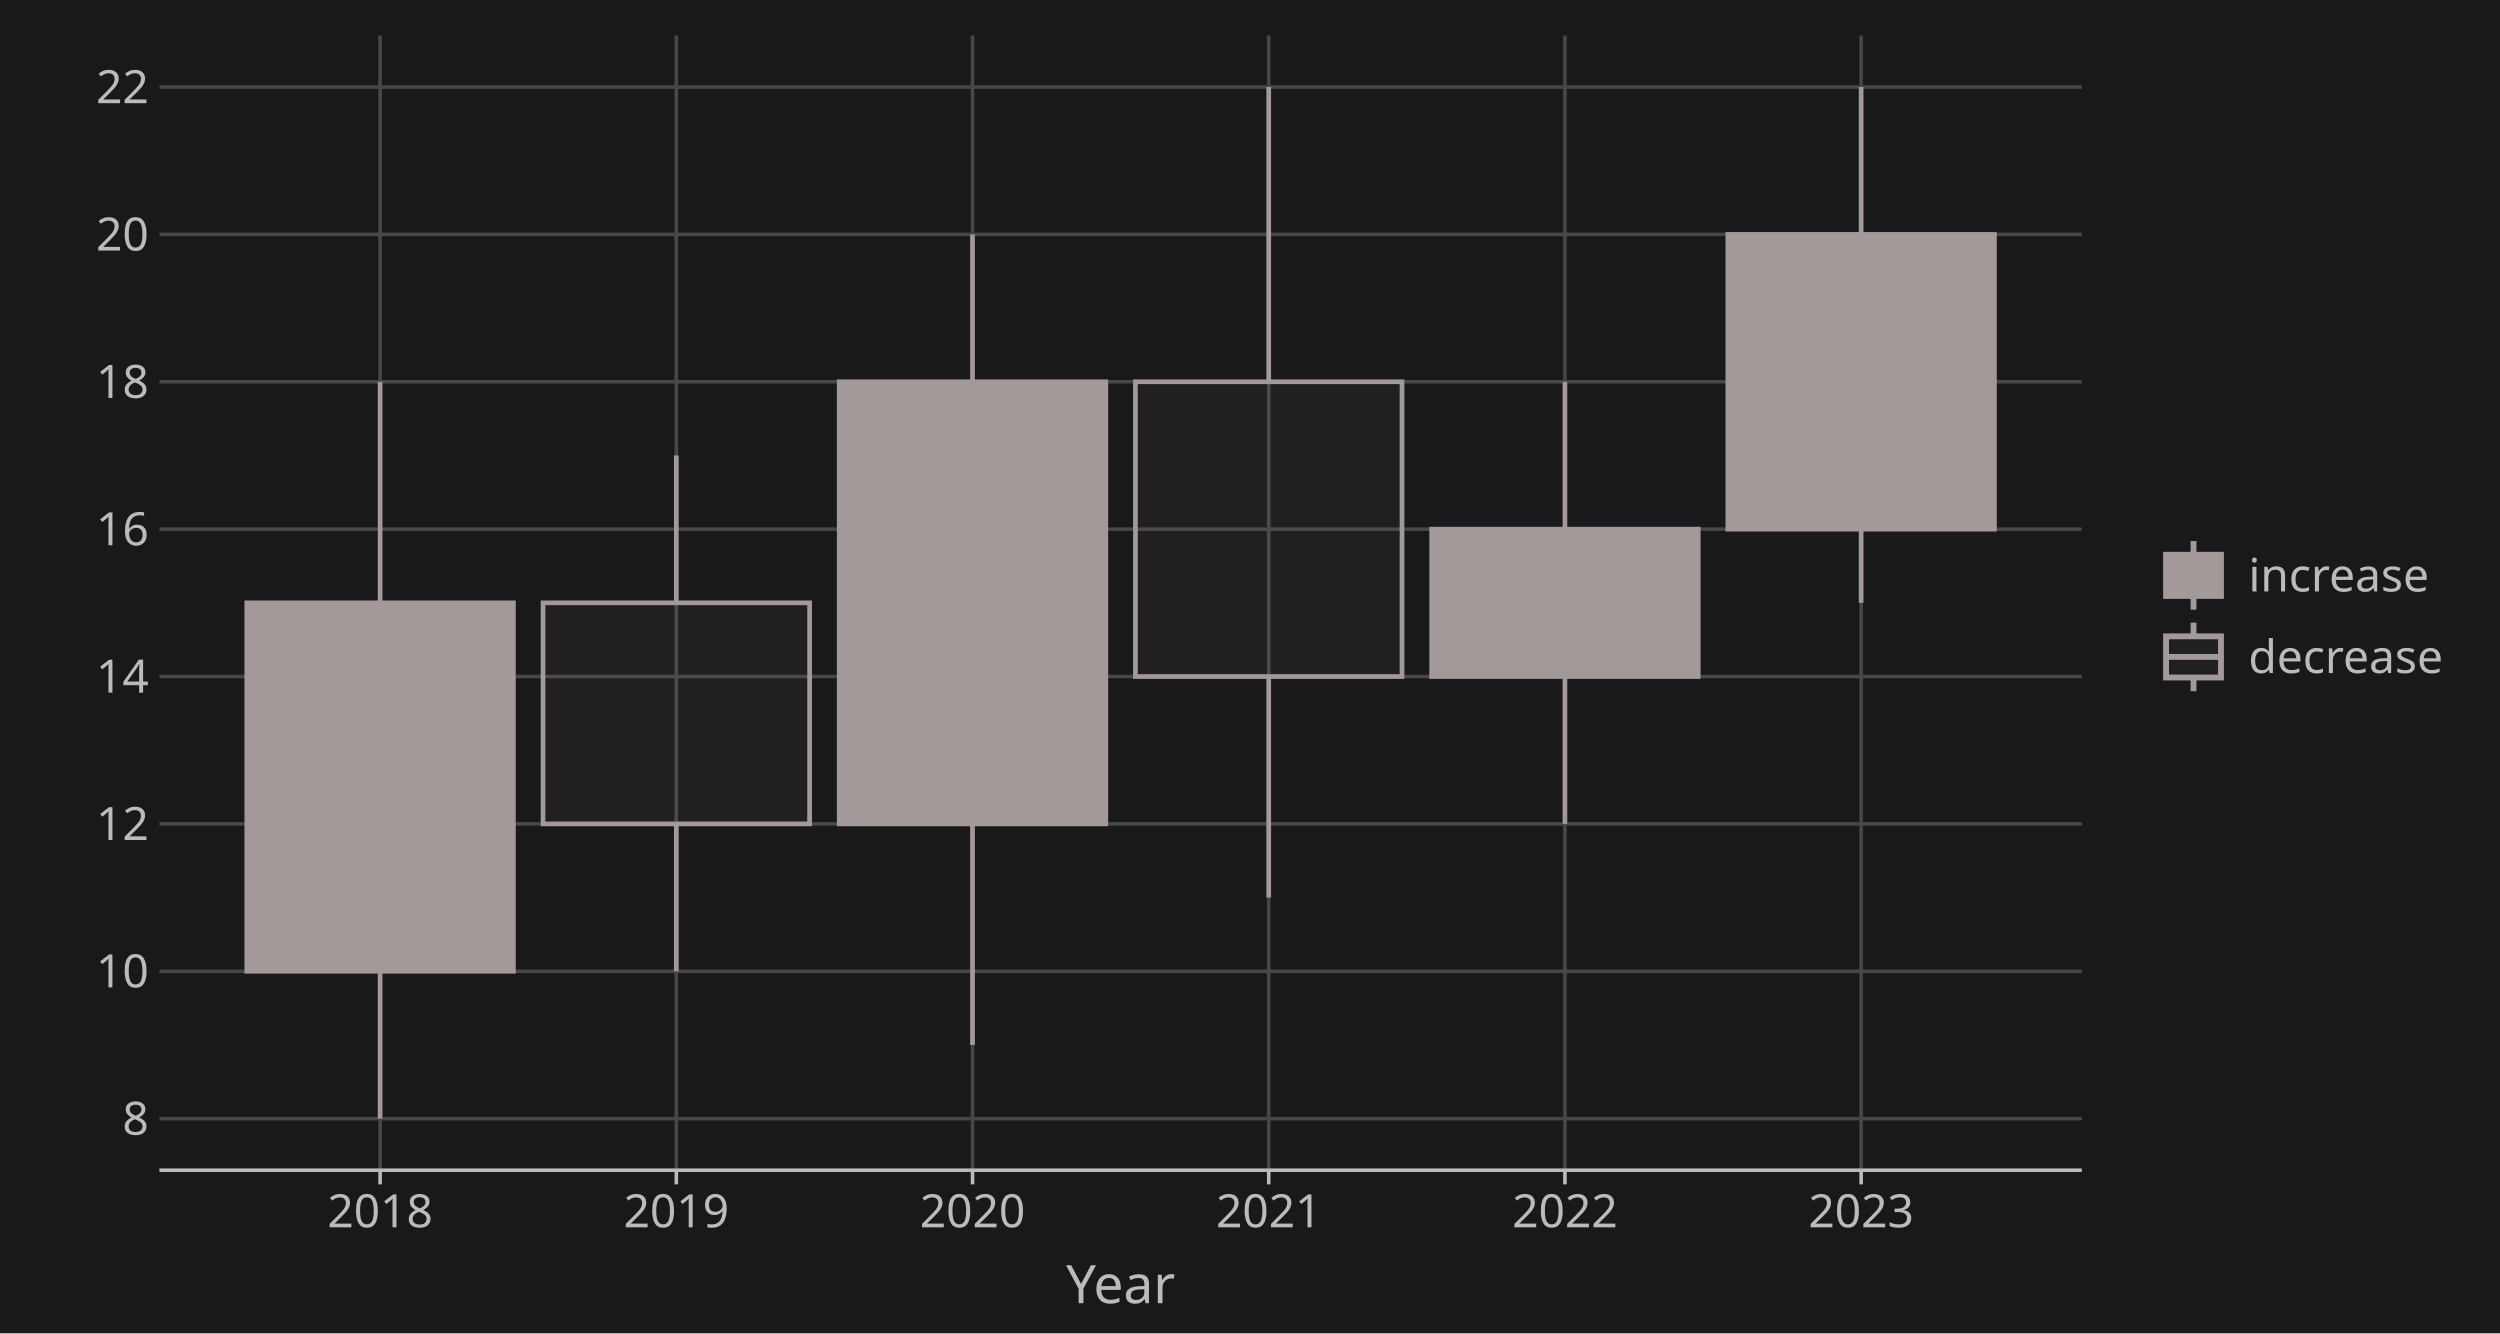
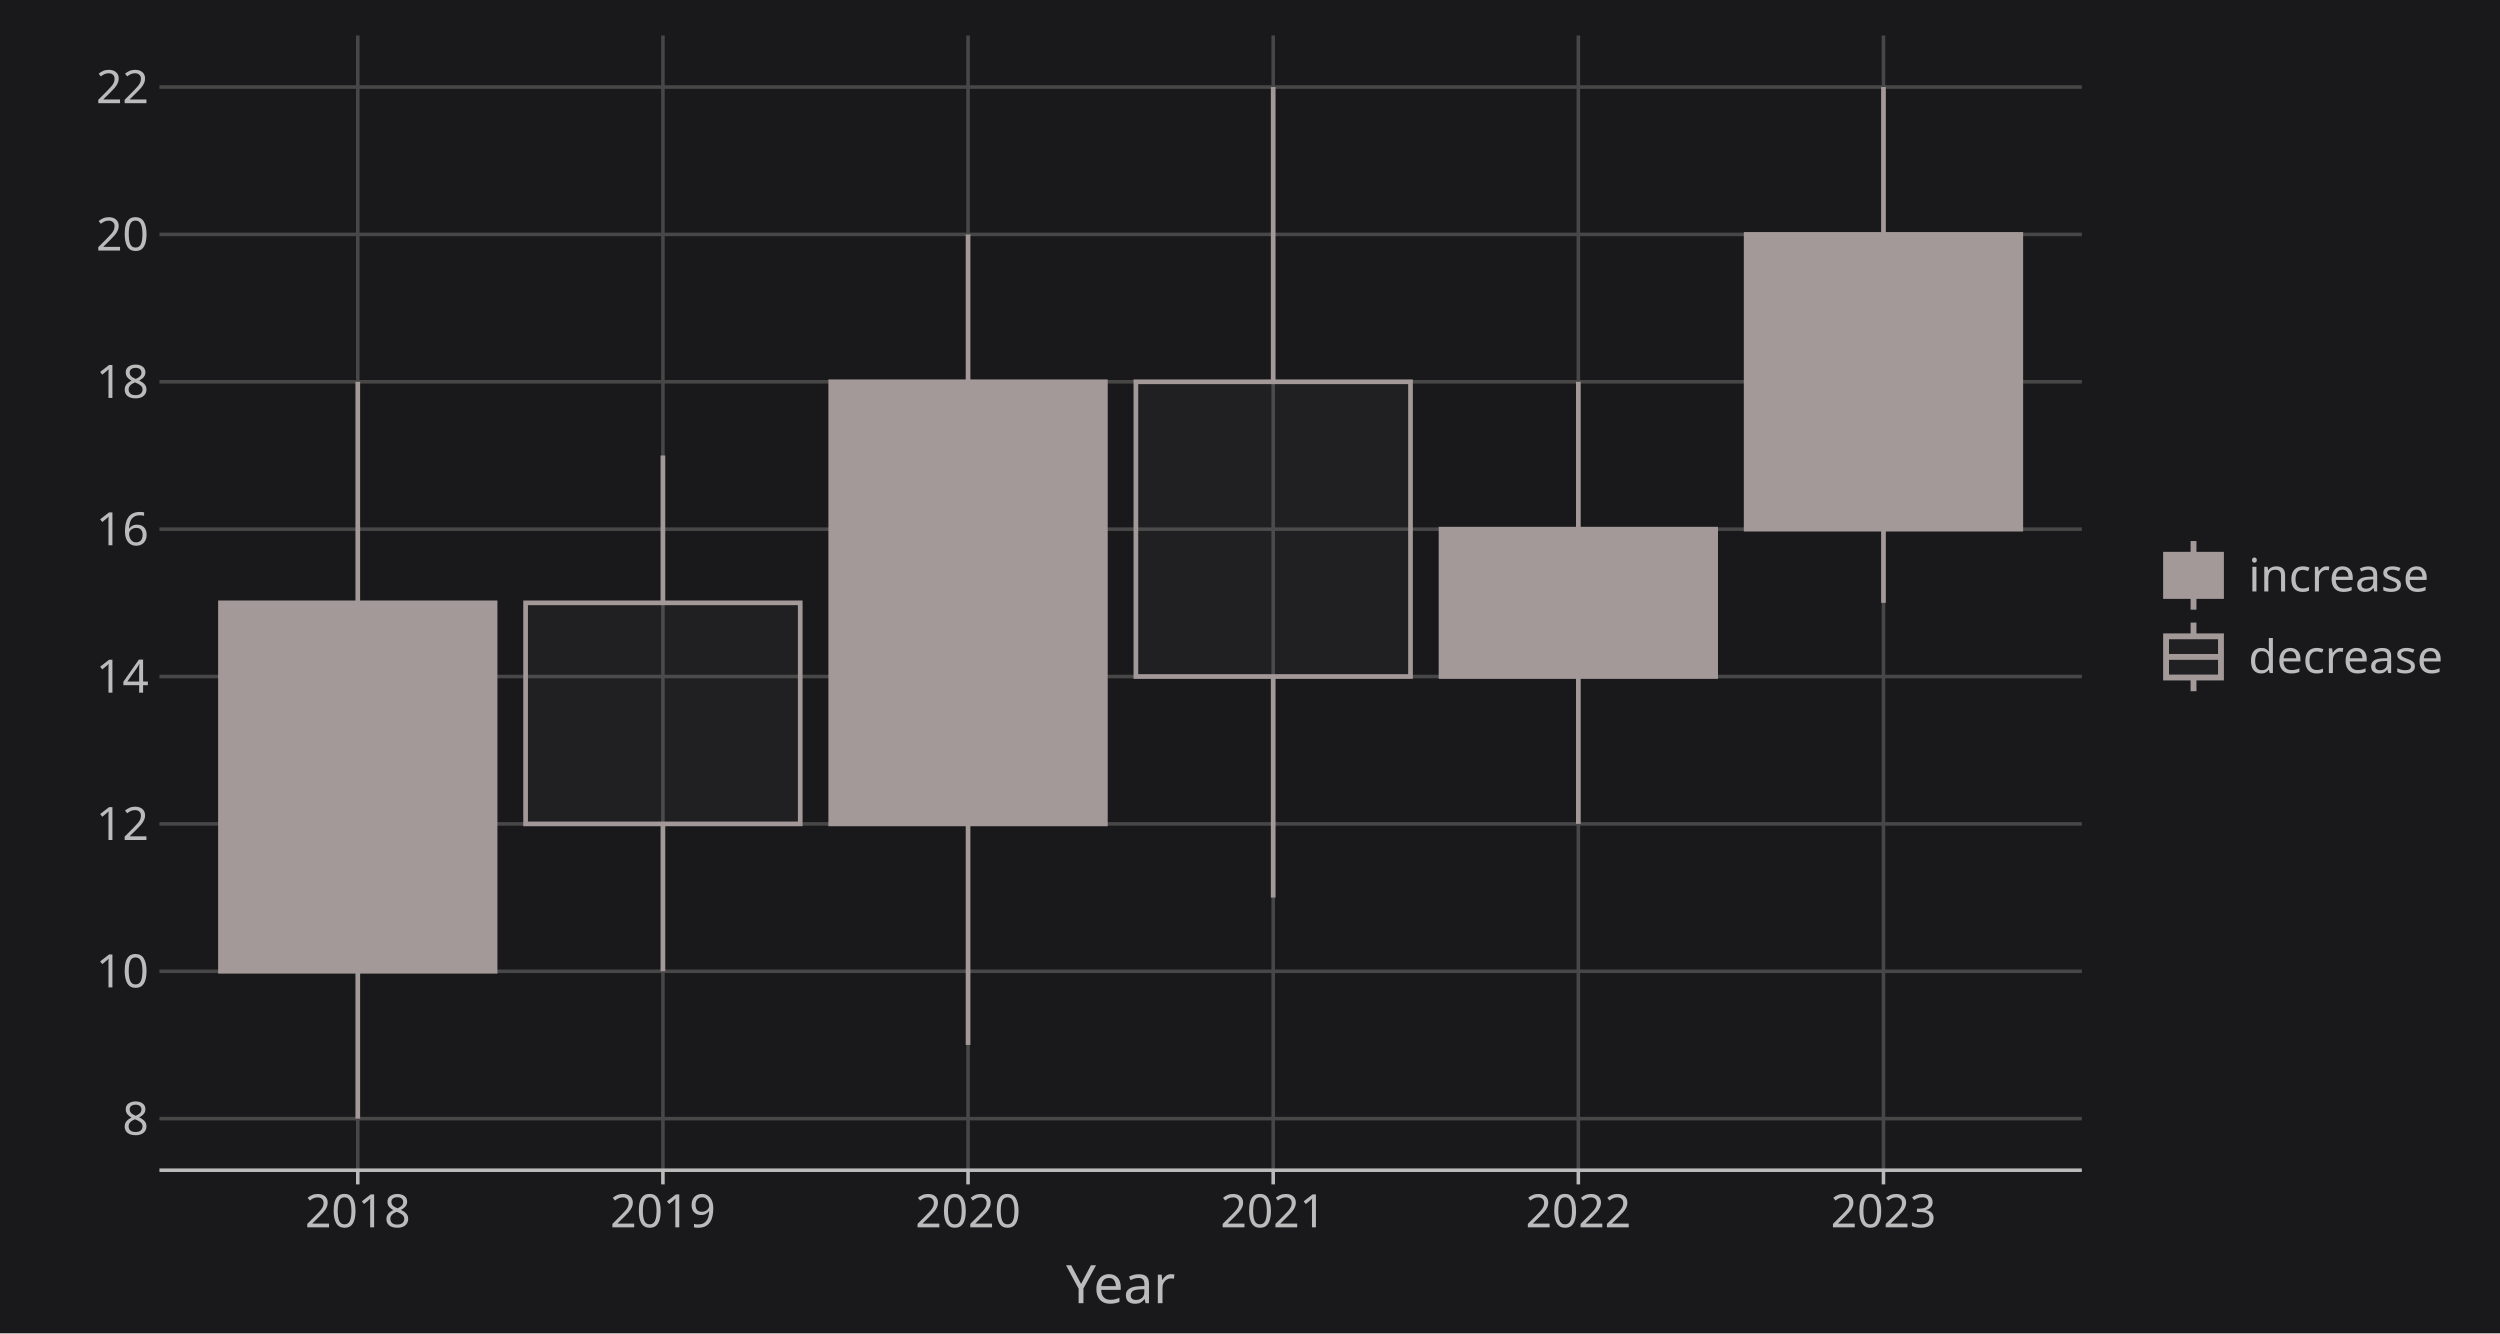
<svg xmlns="http://www.w3.org/2000/svg" class="plt-container" width="705.0" height="376.0">
  <style type="text/css">
  .plt-container {
   font-family: Lucida Grande, sans-serif;
   user-select: none;
   -webkit-user-select: none;
   -moz-user-select: none;
   -ms-user-select: none;
}
text {
   text-rendering: optimizeLegibility;
}
#xXxprefixXx0 .plot-title {
   fill: #bbbbbb;
   font-family: Lucida Grande, sans-serif;
   font-size: 16.0px;
   font-weight: normal;
   font-style: normal;   
}
#xXxprefixXx0 .plot-subtitle {
   fill: #bbbbbb;
   font-family: Lucida Grande, sans-serif;
   font-size: 15.0px;
   font-weight: normal;
   font-style: normal;   
}
#xXxprefixXx0 .plot-caption {
   fill: #bbbbbb;
   font-family: Lucida Grande, sans-serif;
   font-size: 13.0px;
   font-weight: normal;
   font-style: normal;   
}
#xXxprefixXx0 .legend-title {
   fill: #bbbbbb;
   font-family: Lucida Grande, sans-serif;
   font-size: 15.0px;
   font-weight: normal;
   font-style: normal;   
}
#xXxprefixXx0 .legend-item {
   fill: #bbbbbb;
   font-family: Lucida Grande, sans-serif;
   font-size: 13.0px;
   font-weight: normal;
   font-style: normal;   
}
#xXxprefixXx0 .axis-title-x {
   fill: #bbbbbb;
   font-family: Lucida Grande, sans-serif;
   font-size: 15.0px;
   font-weight: normal;
   font-style: normal;   
}
#xXxprefixXx0 .axis-text-x {
   fill: #bbbbbb;
   font-family: Lucida Grande, sans-serif;
   font-size: 13.0px;
   font-weight: normal;
   font-style: normal;   
}
#xXxprefixXx2 .axis-tooltip-text-x {
   fill: #303030;
   font-family: Lucida Grande, sans-serif;
   font-size: 13.0px;
   font-weight: normal;
   font-style: normal;   
}
#xXxprefixXx0 .axis-title-y {
   fill: #bbbbbb;
   font-family: Lucida Grande, sans-serif;
   font-size: 15.0px;
   font-weight: normal;
   font-style: normal;   
}
#xXxprefixXx0 .axis-text-y {
   fill: #bbbbbb;
   font-family: Lucida Grande, sans-serif;
   font-size: 13.0px;
   font-weight: normal;
   font-style: normal;   
}
#xXxprefixXx2 .axis-tooltip-text-y {
   fill: #303030;
   font-family: Lucida Grande, sans-serif;
   font-size: 13.0px;
   font-weight: normal;
   font-style: normal;   
}
#xXxprefixXx0 .facet-strip-text-x {
   fill: #bbbbbb;
   font-family: Lucida Grande, sans-serif;
   font-size: 13.0px;
   font-weight: normal;
   font-style: normal;   
}
#xXxprefixXx0 .facet-strip-text-y {
   fill: #bbbbbb;
   font-family: Lucida Grande, sans-serif;
   font-size: 13.0px;
   font-weight: normal;
   font-style: normal;   
}
#xXxprefixXx2 .tooltip-text {
   fill: #bbbbbb;
   font-family: Lucida Grande, sans-serif;
   font-size: 13.0px;
   font-weight: normal;
   font-style: normal;   
}
#xXxprefixXx2 .tooltip-title {
   fill: #bbbbbb;
   font-family: Lucida Grande, sans-serif;
   font-size: 13.0px;
   font-weight: bold;
   font-style: normal;   
}
#xXxprefixXx2 .tooltip-label {
   fill: #bbbbbb;
   font-family: Lucida Grande, sans-serif;
   font-size: 13.0px;
   font-weight: bold;
   font-style: normal;   
}

  </style>
  <g id="xXxprefixXx0">
    <path fill-rule="evenodd" fill="rgb(25,25,28)" fill-opacity="1.0" d="M0.0 0.0 L0.0 376.0 L705.0 376.0 L705.0 0.0 Z">
    </path>
    <g transform="translate(23.0 10.0 ) ">
      <g transform="translate(21.96121 0.0 ) ">
-         <line x1="62.23" y1="320.0" x2="62.23" y2="0.0" stroke="rgb(71,71,71)" stroke-opacity="1.0" stroke-width="1.0" fill="none">
-         </line>
-         <line x1="145.76" y1="320.0" x2="145.76" y2="0.0" stroke="rgb(71,71,71)" stroke-opacity="1.0" stroke-width="1.0" fill="none">
-         </line>
-         <line x1="229.29" y1="320.0" x2="229.29" y2="0.0" stroke="rgb(71,71,71)" stroke-opacity="1.0" stroke-width="1.0" fill="none">
-         </line>
-         <line x1="312.82" y1="320.0" x2="312.82" y2="0.0" stroke="rgb(71,71,71)" stroke-opacity="1.0" stroke-width="1.0" fill="none">
-         </line>
-         <line x1="396.351" y1="320.0" x2="396.351" y2="0.0" stroke="rgb(71,71,71)" stroke-opacity="1.0" stroke-width="1.0" fill="none">
-         </line>
-         <line x1="479.881" y1="320.0" x2="479.881" y2="0.0" stroke="rgb(71,71,71)" stroke-opacity="1.0" stroke-width="1.0" fill="none">
+         <line x1="55.932" y1="320.0" x2="55.932" y2="0.0" stroke="rgb(71,71,71)" stroke-opacity="1.0" stroke-width="1.0" fill="none">
+         </line>
+         <line x1="141.981" y1="320.0" x2="141.981" y2="0.0" stroke="rgb(71,71,71)" stroke-opacity="1.0" stroke-width="1.0" fill="none">
+         </line>
+         <line x1="228.031" y1="320.0" x2="228.031" y2="0.0" stroke="rgb(71,71,71)" stroke-opacity="1.0" stroke-width="1.0" fill="none">
+         </line>
+         <line x1="314.08" y1="320.0" x2="314.08" y2="0.0" stroke="rgb(71,71,71)" stroke-opacity="1.0" stroke-width="1.0" fill="none">
+         </line>
+         <line x1="400.129" y1="320.0" x2="400.129" y2="0.0" stroke="rgb(71,71,71)" stroke-opacity="1.0" stroke-width="1.0" fill="none">
+         </line>
+         <line x1="486.179" y1="320.0" x2="486.179" y2="0.0" stroke="rgb(71,71,71)" stroke-opacity="1.0" stroke-width="1.0" fill="none">
        </line>
      </g>
      <g transform="translate(21.96121 320.0 ) ">
-         <g transform="translate(62.22997 0.0 ) ">
+         <g transform="translate(55.93206 0.0 ) ">
          <line stroke-width="1.0" stroke="rgb(187,187,187)" stroke-opacity="1.0" x2="0.0" y2="4.0">
          </line>
          <g transform="translate(0.0 7.0 ) ">
            <text class="axis-text-x" text-anchor="middle" dy="0.7em">
              <tspan>2018</tspan>
            </text>
          </g>
        </g>
-         <g transform="translate(145.7601 0.0 ) ">
+         <g transform="translate(141.9814 0.0 ) ">
          <line stroke-width="1.0" stroke="rgb(187,187,187)" stroke-opacity="1.0" x2="0.0" y2="4.0">
          </line>
          <g transform="translate(0.0 7.0 ) ">
            <text class="axis-text-x" text-anchor="middle" dy="0.7em">
              <tspan>2019</tspan>
            </text>
          </g>
        </g>
-         <g transform="translate(229.2903 0.0 ) ">
+         <g transform="translate(228.0307 0.0 ) ">
          <line stroke-width="1.0" stroke="rgb(187,187,187)" stroke-opacity="1.0" x2="0.0" y2="4.0">
          </line>
          <g transform="translate(0.0 7.0 ) ">
            <text class="axis-text-x" text-anchor="middle" dy="0.7em">
              <tspan>2020</tspan>
            </text>
          </g>
        </g>
-         <g transform="translate(312.8205 0.0 ) ">
+         <g transform="translate(314.08 0.0 ) ">
          <line stroke-width="1.0" stroke="rgb(187,187,187)" stroke-opacity="1.0" x2="0.0" y2="4.0">
          </line>
          <g transform="translate(0.0 7.0 ) ">
            <text class="axis-text-x" text-anchor="middle" dy="0.7em">
              <tspan>2021</tspan>
            </text>
          </g>
        </g>
-         <g transform="translate(396.3506 0.0 ) ">
+         <g transform="translate(400.1294 0.0 ) ">
          <line stroke-width="1.0" stroke="rgb(187,187,187)" stroke-opacity="1.0" x2="0.0" y2="4.0">
          </line>
          <g transform="translate(0.0 7.0 ) ">
            <text class="axis-text-x" text-anchor="middle" dy="0.7em">
              <tspan>2022</tspan>
            </text>
          </g>
        </g>
-         <g transform="translate(479.8808 0.0 ) ">
+         <g transform="translate(486.1787 0.0 ) ">
          <line stroke-width="1.0" stroke="rgb(187,187,187)" stroke-opacity="1.0" x2="0.0" y2="4.0">
          </line>
          <g transform="translate(0.0 7.0 ) ">
            <text class="axis-text-x" text-anchor="middle" dy="0.7em">
              <tspan>2023</tspan>
            </text>
          </g>
        </g>
        <line x1="0.0" y1="0.0" x2="542.111" y2="0.0" stroke-width="1.0" stroke="rgb(187,187,187)" stroke-opacity="1.0">
        </line>
      </g>
      <g transform="translate(21.96121 0.0 ) ">
        <line x1="0.0" y1="305.455" x2="542.111" y2="305.455" stroke="rgb(71,71,71)" stroke-opacity="1.0" stroke-width="1.0" fill="none">
        </line>
        <line x1="0.0" y1="263.896" x2="542.111" y2="263.896" stroke="rgb(71,71,71)" stroke-opacity="1.0" stroke-width="1.0" fill="none">
        </line>
        <line x1="0.0" y1="222.338" x2="542.111" y2="222.338" stroke="rgb(71,71,71)" stroke-opacity="1.0" stroke-width="1.0" fill="none">
        </line>
        <line x1="0.0" y1="180.779" x2="542.111" y2="180.779" stroke="rgb(71,71,71)" stroke-opacity="1.0" stroke-width="1.0" fill="none">
        </line>
        <line x1="0.0" y1="139.221" x2="542.111" y2="139.221" stroke="rgb(71,71,71)" stroke-opacity="1.0" stroke-width="1.0" fill="none">
        </line>
        <line x1="0.0" y1="97.662" x2="542.111" y2="97.662" stroke="rgb(71,71,71)" stroke-opacity="1.0" stroke-width="1.0" fill="none">
        </line>
        <line x1="0.0" y1="56.104" x2="542.111" y2="56.104" stroke="rgb(71,71,71)" stroke-opacity="1.0" stroke-width="1.0" fill="none">
        </line>
        <line x1="0.0" y1="14.545" x2="542.111" y2="14.545" stroke="rgb(71,71,71)" stroke-opacity="1.0" stroke-width="1.0" fill="none">
        </line>
      </g>
      <g transform="translate(21.96121 0.0 ) ">
        <g transform="translate(0.0 305.4545 ) ">
          <g transform="translate(-3.0 0.0 ) ">
            <text class="axis-text-y" text-anchor="end" dy="0.35em">
              <tspan>8</tspan>
            </text>
          </g>
        </g>
        <g transform="translate(0.0 263.8961 ) ">
          <g transform="translate(-3.0 0.0 ) ">
            <text class="axis-text-y" text-anchor="end" dy="0.35em">
              <tspan>10</tspan>
            </text>
          </g>
        </g>
        <g transform="translate(0.0 222.3377 ) ">
          <g transform="translate(-3.0 0.0 ) ">
            <text class="axis-text-y" text-anchor="end" dy="0.35em">
              <tspan>12</tspan>
            </text>
          </g>
        </g>
        <g transform="translate(0.0 180.7792 ) ">
          <g transform="translate(-3.0 0.0 ) ">
            <text class="axis-text-y" text-anchor="end" dy="0.35em">
              <tspan>14</tspan>
            </text>
          </g>
        </g>
        <g transform="translate(0.0 139.2208 ) ">
          <g transform="translate(-3.0 0.0 ) ">
            <text class="axis-text-y" text-anchor="end" dy="0.35em">
              <tspan>16</tspan>
            </text>
          </g>
        </g>
        <g transform="translate(0.0 97.66234 ) ">
          <g transform="translate(-3.0 0.0 ) ">
            <text class="axis-text-y" text-anchor="end" dy="0.35em">
              <tspan>18</tspan>
            </text>
          </g>
        </g>
        <g transform="translate(0.0 56.1039 ) ">
          <g transform="translate(-3.0 0.0 ) ">
            <text class="axis-text-y" text-anchor="end" dy="0.35em">
              <tspan>20</tspan>
            </text>
          </g>
        </g>
        <g transform="translate(0.0 14.54545 ) ">
          <g transform="translate(-3.0 0.0 ) ">
            <text class="axis-text-y" text-anchor="end" dy="0.35em">
              <tspan>22</tspan>
            </text>
          </g>
        </g>
      </g>
      <g transform="translate(21.96121 0.0 ) " clip-path="url(#xXxprefixXx1)" clip-bounds-jfx="[rect (0.0, 0.0), (542.111, 320.0)]">
        <defs>
          <clipPath id="xXxprefixXx1">
            <rect x="0.0" y="0.0" width="542.111" height="320.0">
            </rect>
          </clipPath>
        </defs>
-         <rect x="24.641" y="160.0" height="103.896" width="75.177" stroke="rgb(163,153,153)" stroke-opacity="1.0" fill="rgb(163,153,153)" fill-opacity="1.0" stroke-width="1.32">
-         </rect>
-         <rect x="108.172" y="160.0" height="62.338" width="75.177" stroke="rgb(163,153,153)" stroke-opacity="1.0" fill="rgb(163,153,153)" fill-opacity="0.05" stroke-width="1.32">
-         </rect>
-         <rect x="191.702" y="97.662" height="124.675" width="75.177" stroke="rgb(163,153,153)" stroke-opacity="1.0" fill="rgb(163,153,153)" fill-opacity="1.0" stroke-width="1.32">
-         </rect>
-         <rect x="275.232" y="97.662" height="83.117" width="75.177" stroke="rgb(163,153,153)" stroke-opacity="1.0" fill="rgb(163,153,153)" fill-opacity="0.05" stroke-width="1.32">
-         </rect>
-         <rect x="358.762" y="139.221" height="41.558" width="75.177" stroke="rgb(163,153,153)" stroke-opacity="1.0" fill="rgb(163,153,153)" fill-opacity="1.0" stroke-width="1.32">
-         </rect>
-         <rect x="442.292" y="56.104" height="83.117" width="75.177" stroke="rgb(163,153,153)" stroke-opacity="1.0" fill="rgb(163,153,153)" fill-opacity="1.0" stroke-width="1.32">
-         </rect>
-         <line x1="62.23" y1="263.896" x2="62.23" y2="305.455" stroke="rgb(163,153,153)" stroke-opacity="1.0" fill="rgb(163,153,153)" fill-opacity="1.0" stroke-width="1.32">
-         </line>
-         <line x1="62.23" y1="305.455" x2="62.23" y2="305.455" stroke="rgb(163,153,153)" stroke-opacity="1.0" fill="rgb(163,153,153)" fill-opacity="1.0" stroke-width="1.32">
-         </line>
-         <line x1="62.23" y1="160.0" x2="62.23" y2="97.662" stroke="rgb(163,153,153)" stroke-opacity="1.0" fill="rgb(163,153,153)" fill-opacity="1.0" stroke-width="1.32">
-         </line>
-         <line x1="62.23" y1="97.662" x2="62.23" y2="97.662" stroke="rgb(163,153,153)" stroke-opacity="1.0" fill="rgb(163,153,153)" fill-opacity="1.0" stroke-width="1.32">
-         </line>
-         <line x1="145.76" y1="222.338" x2="145.76" y2="263.896" stroke="rgb(163,153,153)" stroke-opacity="1.0" fill="rgb(163,153,153)" fill-opacity="0.05" stroke-width="1.32">
-         </line>
-         <line x1="145.76" y1="263.896" x2="145.76" y2="263.896" stroke="rgb(163,153,153)" stroke-opacity="1.0" fill="rgb(163,153,153)" fill-opacity="0.05" stroke-width="1.32">
-         </line>
-         <line x1="145.76" y1="160.0" x2="145.76" y2="118.442" stroke="rgb(163,153,153)" stroke-opacity="1.0" fill="rgb(163,153,153)" fill-opacity="0.05" stroke-width="1.32">
-         </line>
-         <line x1="145.76" y1="118.442" x2="145.76" y2="118.442" stroke="rgb(163,153,153)" stroke-opacity="1.0" fill="rgb(163,153,153)" fill-opacity="0.05" stroke-width="1.32">
-         </line>
-         <line x1="229.29" y1="222.338" x2="229.29" y2="284.675" stroke="rgb(163,153,153)" stroke-opacity="1.0" fill="rgb(163,153,153)" fill-opacity="1.0" stroke-width="1.32">
-         </line>
-         <line x1="229.29" y1="284.675" x2="229.29" y2="284.675" stroke="rgb(163,153,153)" stroke-opacity="1.0" fill="rgb(163,153,153)" fill-opacity="1.0" stroke-width="1.32">
-         </line>
-         <line x1="229.29" y1="97.662" x2="229.29" y2="56.104" stroke="rgb(163,153,153)" stroke-opacity="1.0" fill="rgb(163,153,153)" fill-opacity="1.0" stroke-width="1.32">
-         </line>
-         <line x1="229.29" y1="56.104" x2="229.29" y2="56.104" stroke="rgb(163,153,153)" stroke-opacity="1.0" fill="rgb(163,153,153)" fill-opacity="1.0" stroke-width="1.32">
-         </line>
-         <line x1="312.82" y1="180.779" x2="312.82" y2="243.117" stroke="rgb(163,153,153)" stroke-opacity="1.0" fill="rgb(163,153,153)" fill-opacity="0.05" stroke-width="1.32">
-         </line>
-         <line x1="312.82" y1="243.117" x2="312.82" y2="243.117" stroke="rgb(163,153,153)" stroke-opacity="1.0" fill="rgb(163,153,153)" fill-opacity="0.05" stroke-width="1.32">
-         </line>
-         <line x1="312.82" y1="97.662" x2="312.82" y2="14.545" stroke="rgb(163,153,153)" stroke-opacity="1.0" fill="rgb(163,153,153)" fill-opacity="0.05" stroke-width="1.32">
-         </line>
-         <line x1="312.82" y1="14.545" x2="312.82" y2="14.545" stroke="rgb(163,153,153)" stroke-opacity="1.0" fill="rgb(163,153,153)" fill-opacity="0.05" stroke-width="1.32">
-         </line>
-         <line x1="396.351" y1="180.779" x2="396.351" y2="222.338" stroke="rgb(163,153,153)" stroke-opacity="1.0" fill="rgb(163,153,153)" fill-opacity="1.0" stroke-width="1.32">
-         </line>
-         <line x1="396.351" y1="222.338" x2="396.351" y2="222.338" stroke="rgb(163,153,153)" stroke-opacity="1.0" fill="rgb(163,153,153)" fill-opacity="1.0" stroke-width="1.32">
-         </line>
-         <line x1="396.351" y1="139.221" x2="396.351" y2="97.662" stroke="rgb(163,153,153)" stroke-opacity="1.0" fill="rgb(163,153,153)" fill-opacity="1.0" stroke-width="1.32">
-         </line>
-         <line x1="396.351" y1="97.662" x2="396.351" y2="97.662" stroke="rgb(163,153,153)" stroke-opacity="1.0" fill="rgb(163,153,153)" fill-opacity="1.0" stroke-width="1.32">
-         </line>
-         <line x1="479.881" y1="139.221" x2="479.881" y2="160.0" stroke="rgb(163,153,153)" stroke-opacity="1.0" fill="rgb(163,153,153)" fill-opacity="1.0" stroke-width="1.32">
-         </line>
-         <line x1="479.881" y1="160.0" x2="479.881" y2="160.0" stroke="rgb(163,153,153)" stroke-opacity="1.0" fill="rgb(163,153,153)" fill-opacity="1.0" stroke-width="1.32">
-         </line>
-         <line x1="479.881" y1="56.104" x2="479.881" y2="14.545" stroke="rgb(163,153,153)" stroke-opacity="1.0" fill="rgb(163,153,153)" fill-opacity="1.0" stroke-width="1.32">
-         </line>
-         <line x1="479.881" y1="14.545" x2="479.881" y2="14.545" stroke="rgb(163,153,153)" stroke-opacity="1.0" fill="rgb(163,153,153)" fill-opacity="1.0" stroke-width="1.32">
+         <rect x="17.21" y="160.0" height="103.896" width="77.444" stroke="rgb(163,153,153)" stroke-opacity="1.0" fill="rgb(163,153,153)" fill-opacity="1.0" stroke-width="1.32">
+         </rect>
+         <rect x="103.259" y="160.0" height="62.338" width="77.444" stroke="rgb(163,153,153)" stroke-opacity="1.0" fill="rgb(163,153,153)" fill-opacity="0.05" stroke-width="1.32">
+         </rect>
+         <rect x="189.309" y="97.662" height="124.675" width="77.444" stroke="rgb(163,153,153)" stroke-opacity="1.0" fill="rgb(163,153,153)" fill-opacity="1.0" stroke-width="1.32">
+         </rect>
+         <rect x="275.358" y="97.662" height="83.117" width="77.444" stroke="rgb(163,153,153)" stroke-opacity="1.0" fill="rgb(163,153,153)" fill-opacity="0.05" stroke-width="1.32">
+         </rect>
+         <rect x="361.407" y="139.221" height="41.558" width="77.444" stroke="rgb(163,153,153)" stroke-opacity="1.0" fill="rgb(163,153,153)" fill-opacity="1.0" stroke-width="1.32">
+         </rect>
+         <rect x="447.456" y="56.104" height="83.117" width="77.444" stroke="rgb(163,153,153)" stroke-opacity="1.0" fill="rgb(163,153,153)" fill-opacity="1.0" stroke-width="1.32">
+         </rect>
+         <line x1="55.932" y1="263.896" x2="55.932" y2="305.455" stroke="rgb(163,153,153)" stroke-opacity="1.0" fill="rgb(163,153,153)" fill-opacity="1.0" stroke-width="1.32">
+         </line>
+         <line x1="55.932" y1="305.455" x2="55.932" y2="305.455" stroke="rgb(163,153,153)" stroke-opacity="1.0" fill="rgb(163,153,153)" fill-opacity="1.0" stroke-width="1.32">
+         </line>
+         <line x1="55.932" y1="160.0" x2="55.932" y2="97.662" stroke="rgb(163,153,153)" stroke-opacity="1.0" fill="rgb(163,153,153)" fill-opacity="1.0" stroke-width="1.32">
+         </line>
+         <line x1="55.932" y1="97.662" x2="55.932" y2="97.662" stroke="rgb(163,153,153)" stroke-opacity="1.0" fill="rgb(163,153,153)" fill-opacity="1.0" stroke-width="1.32">
+         </line>
+         <line x1="141.981" y1="222.338" x2="141.981" y2="263.896" stroke="rgb(163,153,153)" stroke-opacity="1.0" fill="rgb(163,153,153)" fill-opacity="0.05" stroke-width="1.32">
+         </line>
+         <line x1="141.981" y1="263.896" x2="141.981" y2="263.896" stroke="rgb(163,153,153)" stroke-opacity="1.0" fill="rgb(163,153,153)" fill-opacity="0.05" stroke-width="1.32">
+         </line>
+         <line x1="141.981" y1="160.0" x2="141.981" y2="118.442" stroke="rgb(163,153,153)" stroke-opacity="1.0" fill="rgb(163,153,153)" fill-opacity="0.05" stroke-width="1.32">
+         </line>
+         <line x1="141.981" y1="118.442" x2="141.981" y2="118.442" stroke="rgb(163,153,153)" stroke-opacity="1.0" fill="rgb(163,153,153)" fill-opacity="0.05" stroke-width="1.32">
+         </line>
+         <line x1="228.031" y1="222.338" x2="228.031" y2="284.675" stroke="rgb(163,153,153)" stroke-opacity="1.0" fill="rgb(163,153,153)" fill-opacity="1.0" stroke-width="1.32">
+         </line>
+         <line x1="228.031" y1="284.675" x2="228.031" y2="284.675" stroke="rgb(163,153,153)" stroke-opacity="1.0" fill="rgb(163,153,153)" fill-opacity="1.0" stroke-width="1.32">
+         </line>
+         <line x1="228.031" y1="97.662" x2="228.031" y2="56.104" stroke="rgb(163,153,153)" stroke-opacity="1.0" fill="rgb(163,153,153)" fill-opacity="1.0" stroke-width="1.32">
+         </line>
+         <line x1="228.031" y1="56.104" x2="228.031" y2="56.104" stroke="rgb(163,153,153)" stroke-opacity="1.0" fill="rgb(163,153,153)" fill-opacity="1.0" stroke-width="1.32">
+         </line>
+         <line x1="314.08" y1="180.779" x2="314.08" y2="243.117" stroke="rgb(163,153,153)" stroke-opacity="1.0" fill="rgb(163,153,153)" fill-opacity="0.05" stroke-width="1.32">
+         </line>
+         <line x1="314.08" y1="243.117" x2="314.08" y2="243.117" stroke="rgb(163,153,153)" stroke-opacity="1.0" fill="rgb(163,153,153)" fill-opacity="0.05" stroke-width="1.32">
+         </line>
+         <line x1="314.08" y1="97.662" x2="314.08" y2="14.545" stroke="rgb(163,153,153)" stroke-opacity="1.0" fill="rgb(163,153,153)" fill-opacity="0.05" stroke-width="1.32">
+         </line>
+         <line x1="314.08" y1="14.545" x2="314.08" y2="14.545" stroke="rgb(163,153,153)" stroke-opacity="1.0" fill="rgb(163,153,153)" fill-opacity="0.05" stroke-width="1.32">
+         </line>
+         <line x1="400.129" y1="180.779" x2="400.129" y2="222.338" stroke="rgb(163,153,153)" stroke-opacity="1.0" fill="rgb(163,153,153)" fill-opacity="1.0" stroke-width="1.32">
+         </line>
+         <line x1="400.129" y1="222.338" x2="400.129" y2="222.338" stroke="rgb(163,153,153)" stroke-opacity="1.0" fill="rgb(163,153,153)" fill-opacity="1.0" stroke-width="1.32">
+         </line>
+         <line x1="400.129" y1="139.221" x2="400.129" y2="97.662" stroke="rgb(163,153,153)" stroke-opacity="1.0" fill="rgb(163,153,153)" fill-opacity="1.0" stroke-width="1.32">
+         </line>
+         <line x1="400.129" y1="97.662" x2="400.129" y2="97.662" stroke="rgb(163,153,153)" stroke-opacity="1.0" fill="rgb(163,153,153)" fill-opacity="1.0" stroke-width="1.32">
+         </line>
+         <line x1="486.179" y1="139.221" x2="486.179" y2="160.0" stroke="rgb(163,153,153)" stroke-opacity="1.0" fill="rgb(163,153,153)" fill-opacity="1.0" stroke-width="1.32">
+         </line>
+         <line x1="486.179" y1="160.0" x2="486.179" y2="160.0" stroke="rgb(163,153,153)" stroke-opacity="1.0" fill="rgb(163,153,153)" fill-opacity="1.0" stroke-width="1.32">
+         </line>
+         <line x1="486.179" y1="56.104" x2="486.179" y2="14.545" stroke="rgb(163,153,153)" stroke-opacity="1.0" fill="rgb(163,153,153)" fill-opacity="1.0" stroke-width="1.32">
+         </line>
+         <line x1="486.179" y1="14.545" x2="486.179" y2="14.545" stroke="rgb(163,153,153)" stroke-opacity="1.0" fill="rgb(163,153,153)" fill-opacity="1.0" stroke-width="1.32">
        </line>
      </g>
    </g>
    <g transform="translate(14.5 170.0 ) rotate(-90.0 ) ">
      <text class="axis-title-y" y="0.0" text-anchor="middle">
        <tspan />
      </text>
    </g>
    <g transform="translate(316.0166 367.5 ) ">
      <text class="axis-title-x" y="0.0" text-anchor="middle">
        <tspan>Year</tspan>
      </text>
    </g>
    <g transform="translate(597.072 133.25 ) ">
      <rect x="5.0" y="5.0" height="63.5" width="97.928" stroke="rgb(187,187,187)" stroke-opacity="1.0" stroke-width="0.0" fill="rgb(25,25,28)" fill-opacity="1.0">
      </rect>
      <g transform="translate(10.0 10.0 ) ">
        <g transform="translate(0.0 7.5 ) ">
          <g transform="">
            <g>
              <rect x="0.0" y="0.0" height="23.0" width="23.0" stroke-width="0.0" fill="rgb(25,25,28)" fill-opacity="1.0">
              </rect>
              <g transform="translate(1.0 1.0 ) ">
                <g>
                  <rect x="2.76" y="4.695" height="11.61" width="15.48" stroke="rgb(163,153,153)" stroke-opacity="1.0" fill="rgb(163,153,153)" fill-opacity="1.0" stroke-width="1.65">
                  </rect>
                  <line x1="2.76" y1="10.5" x2="18.24" y2="10.5" stroke="rgb(163,153,153)" stroke-opacity="1.0" fill="rgb(163,153,153)" fill-opacity="1.0" stroke-width="1.65">
                  </line>
                  <line x1="10.5" y1="16.305" x2="10.5" y2="20.175" stroke="rgb(163,153,153)" stroke-opacity="1.0" fill="rgb(163,153,153)" fill-opacity="1.0" stroke-width="1.65">
                  </line>
                  <line x1="10.5" y1="0.825" x2="10.5" y2="4.695" stroke="rgb(163,153,153)" stroke-opacity="1.0" fill="rgb(163,153,153)" fill-opacity="1.0" stroke-width="1.65">
                  </line>
                </g>
              </g>
              <rect x="0.0" y="0.0" height="23.0" width="23.0" stroke="rgb(25,25,28)" stroke-opacity="1.0" stroke-width="1.0" fill-opacity="0.0">
              </rect>
            </g>
            <g transform="translate(26.9903 16.05 ) ">
              <text class="legend-item" y="0.0">
                <tspan>increase</tspan>
              </text>
            </g>
          </g>
          <g transform="translate(0.0 23.0 ) ">
            <g>
              <rect x="0.0" y="0.0" height="23.0" width="23.0" stroke-width="0.0" fill="rgb(25,25,28)" fill-opacity="1.0">
              </rect>
              <g transform="translate(1.0 1.0 ) ">
                <g>
                  <rect x="2.76" y="4.695" height="11.61" width="15.48" stroke="rgb(163,153,153)" stroke-opacity="1.0" fill="rgb(163,153,153)" fill-opacity="0.05" stroke-width="1.65">
                  </rect>
                  <line x1="2.76" y1="10.5" x2="18.24" y2="10.5" stroke="rgb(163,153,153)" stroke-opacity="1.0" fill="rgb(163,153,153)" fill-opacity="0.05" stroke-width="1.65">
                  </line>
                  <line x1="10.5" y1="16.305" x2="10.5" y2="20.175" stroke="rgb(163,153,153)" stroke-opacity="1.0" fill="rgb(163,153,153)" fill-opacity="0.05" stroke-width="1.65">
                  </line>
                  <line x1="10.5" y1="0.825" x2="10.5" y2="4.695" stroke="rgb(163,153,153)" stroke-opacity="1.0" fill="rgb(163,153,153)" fill-opacity="0.05" stroke-width="1.65">
                  </line>
                </g>
              </g>
              <rect x="0.0" y="0.0" height="23.0" width="23.0" stroke="rgb(25,25,28)" stroke-opacity="1.0" stroke-width="1.0" fill-opacity="0.0">
              </rect>
            </g>
            <g transform="translate(26.9903 16.05 ) ">
              <text class="legend-item" y="0.0">
                <tspan>decrease</tspan>
              </text>
            </g>
          </g>
        </g>
      </g>
    </g>
    <path fill="rgb(0,0,0)" fill-opacity="0.0" stroke="rgb(187,187,187)" stroke-opacity="1.0" stroke-width="0.0" d="M0.0 0.0 L0.0 376.0 L705.0 376.0 L705.0 0.0 Z">
    </path>
  </g>
  <g id="xXxprefixXx2">
  </g>
</svg>
